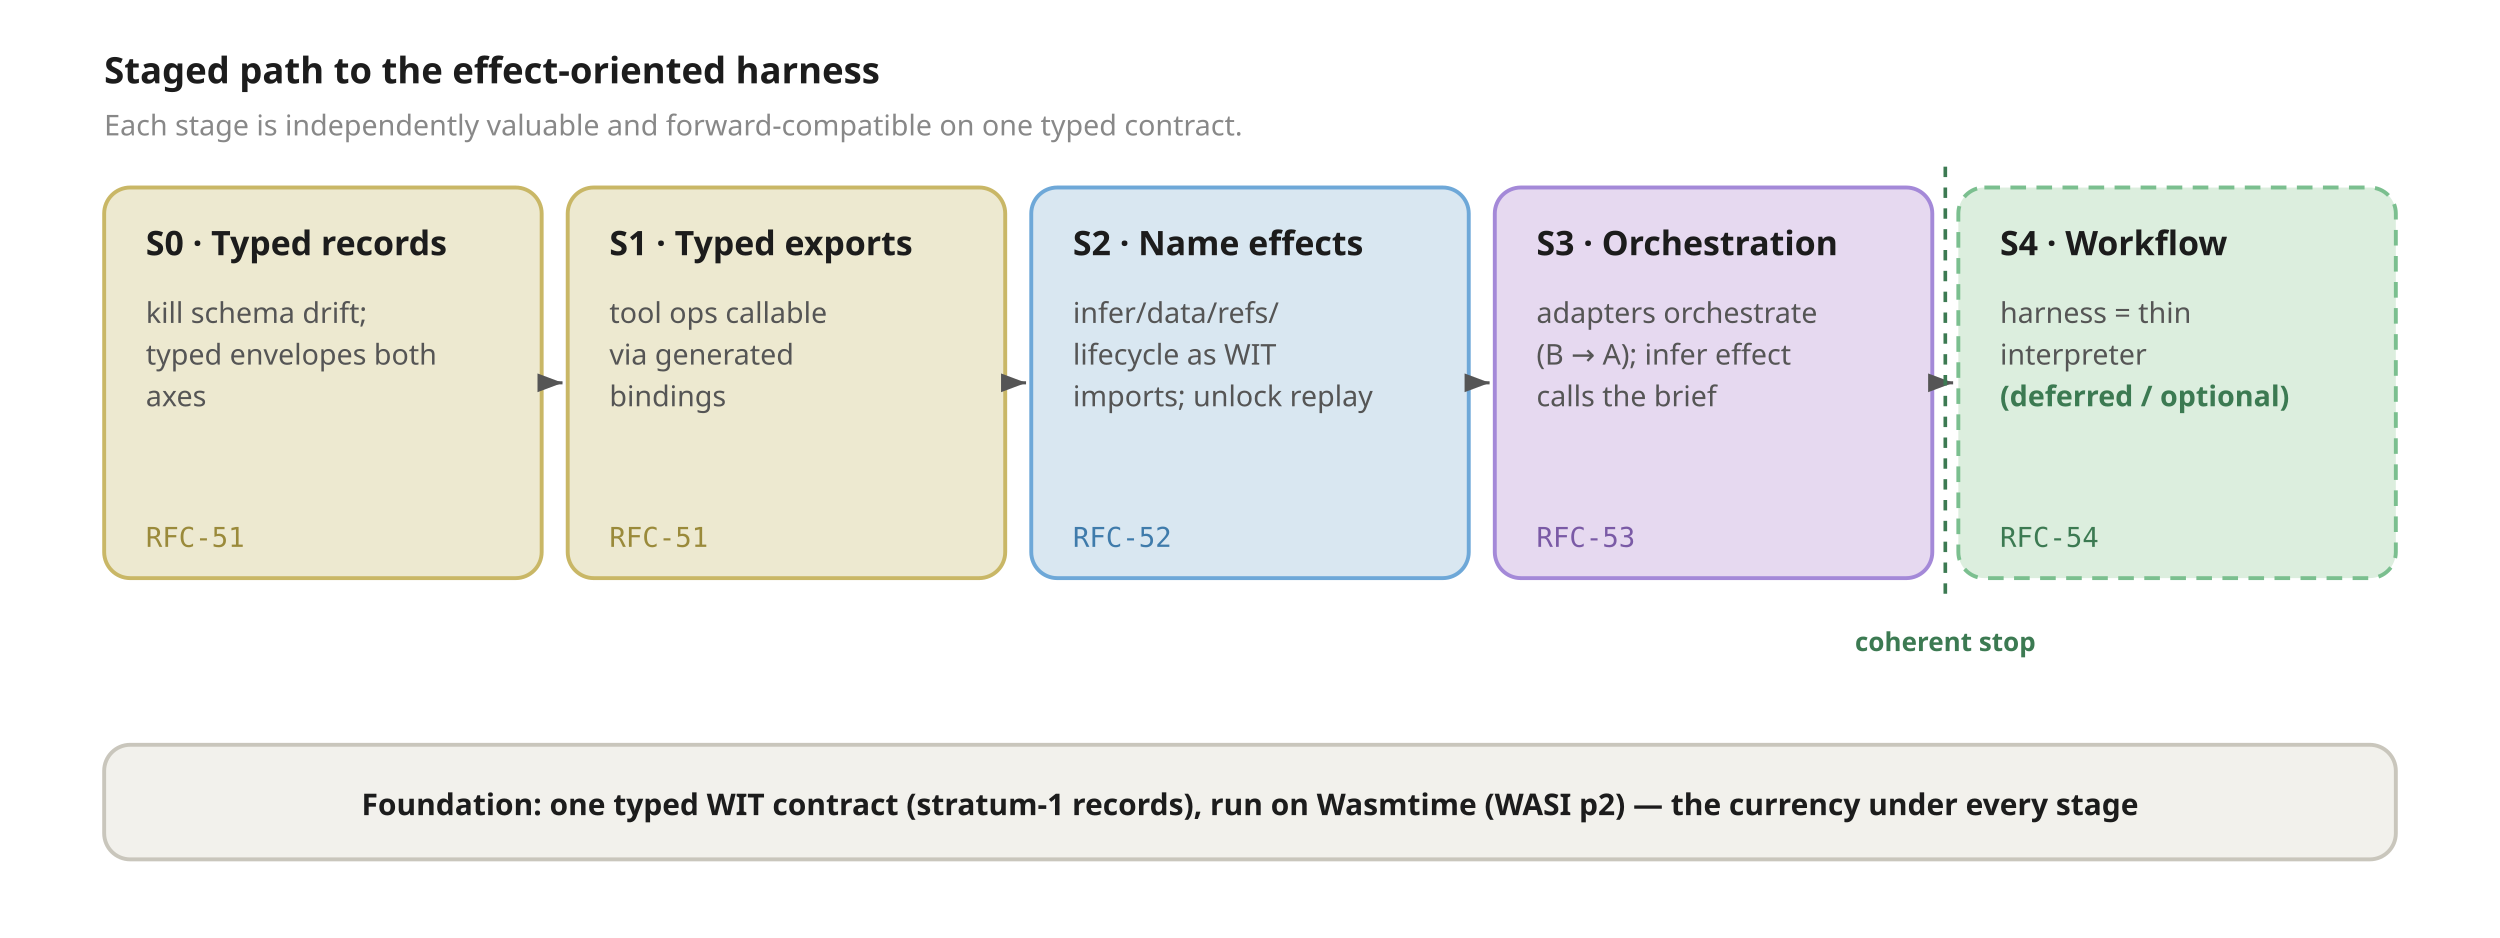
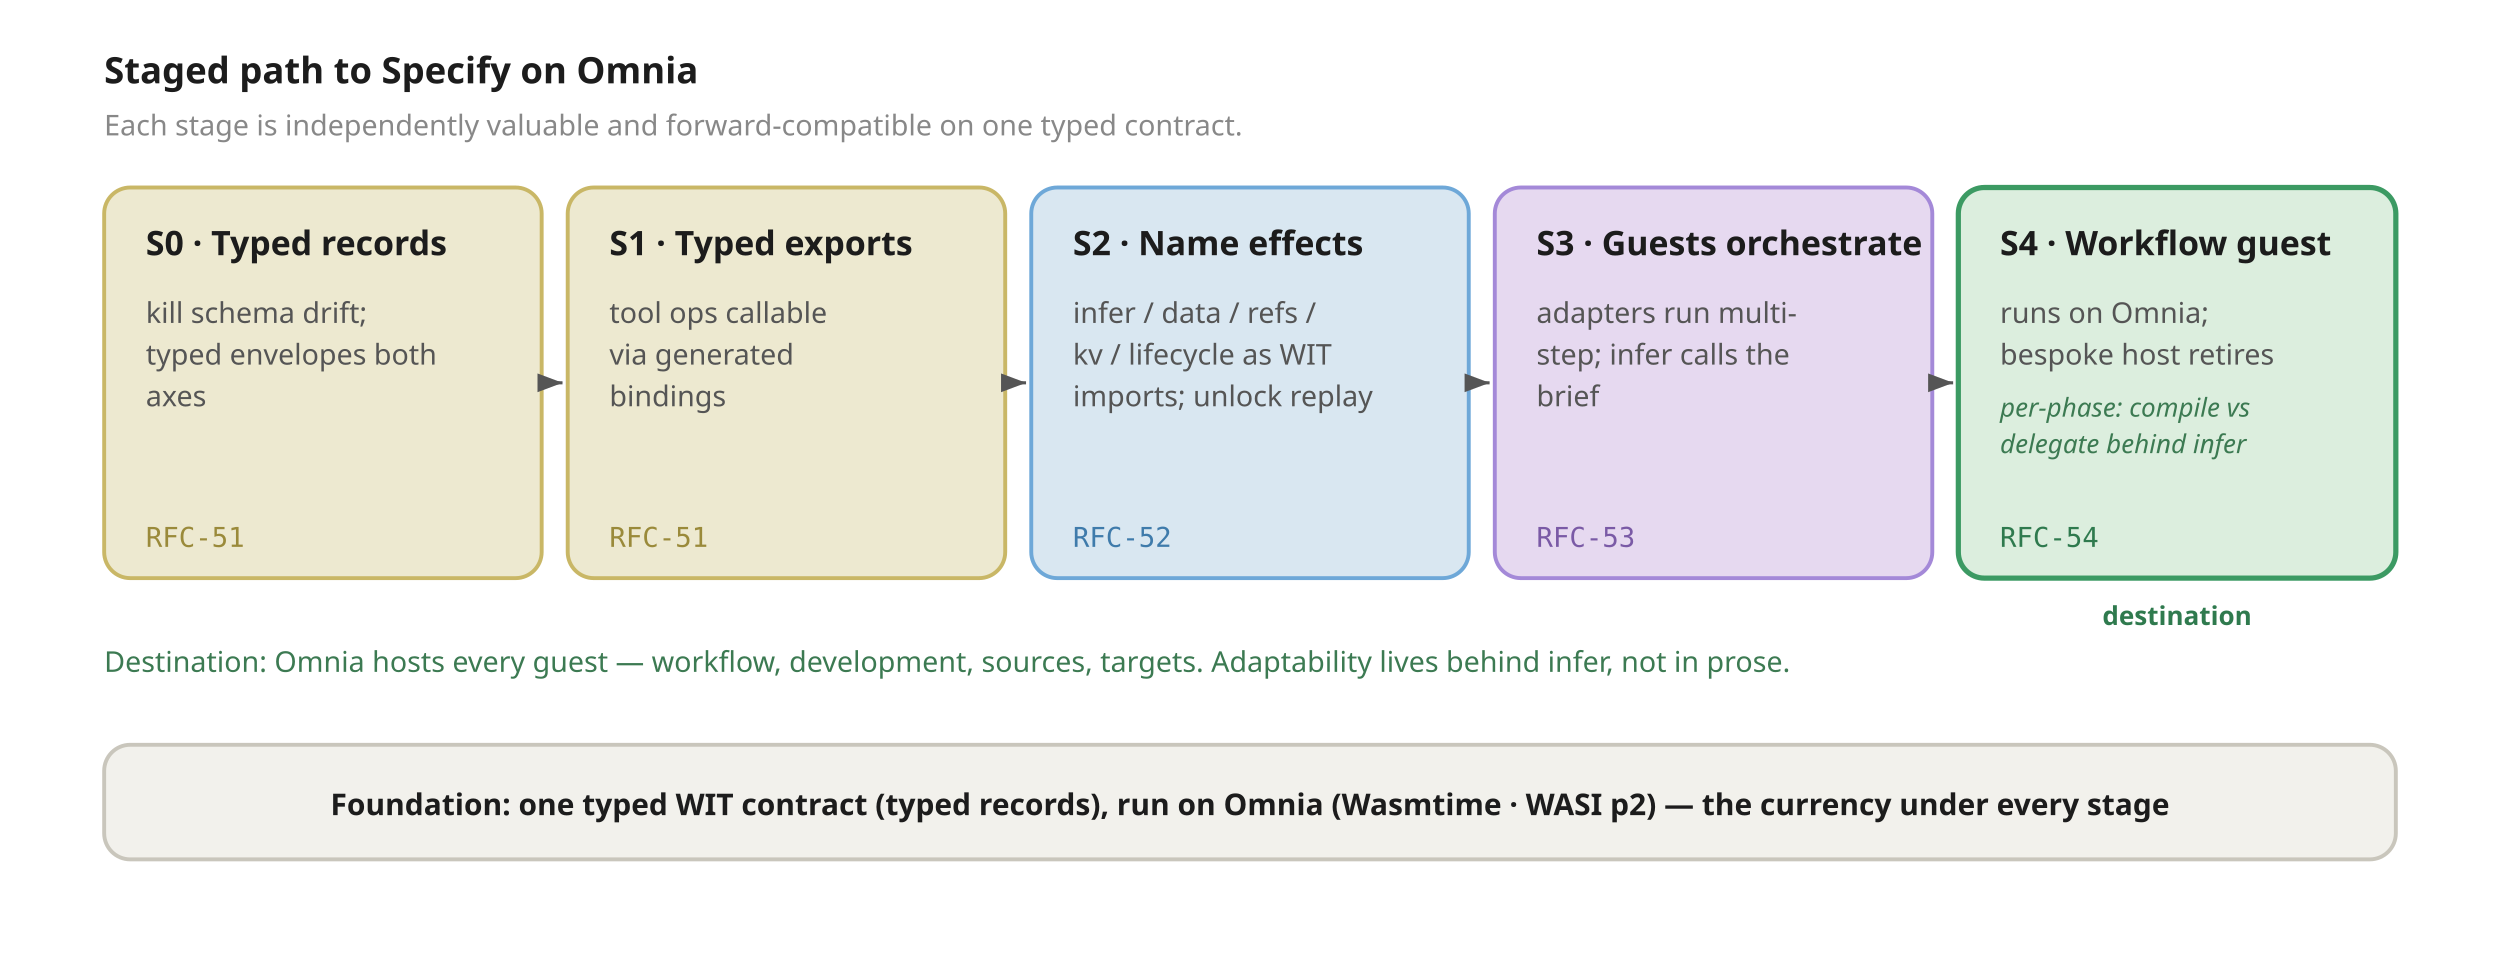
- <svg xmlns="http://www.w3.org/2000/svg" viewBox="0 0 960 360" role="img" aria-label="Staged path S0 through S4 toward the effect-oriented harness, each stage mapped to an RFC, with a coherent stopping point after S3">
+ <svg xmlns="http://www.w3.org/2000/svg" viewBox="0 0 960 372" role="img" aria-label="Staged path S0 through S4 toward Specify on Omnia, each stage mapped to an RFC and independently valuable on one typed contract; the destination is S4, where the workflow runs as a guest on Omnia and the bespoke host retires, with the per-phase compile-versus-delegate split kept behind the infer effect">
  <defs>
-     <marker id="arr" markerWidth="10" markerHeight="10" refX="8" refY="3" orient="auto">
+     <marker id="rm-arr" markerWidth="10" markerHeight="10" refX="8" refY="3" orient="auto">
      <path d="M0,0 L0,6 L8,3 z" fill="#555" />
    </marker>
  </defs>
-   <text x="40" y="32" font-family="ui-sans-serif, system-ui, sans-serif" font-size="14" font-weight="700" fill="#1c1c1c">Staged path to the effect-oriented harness</text>
+   <text x="40" y="32" font-family="ui-sans-serif, system-ui, sans-serif" font-size="14" font-weight="700" fill="#1c1c1c">Staged path to Specify on Omnia</text>
  <text x="40" y="52" font-family="ui-sans-serif, system-ui, sans-serif" font-size="11" fill="#888">Each stage is independently valuable and forward-compatible on one typed contract.</text>
  <rect x="40" y="72" width="168" height="150" rx="10" fill="#ede9d0" stroke="#c9b766" stroke-width="1.5" />
  <text x="56" y="98" font-family="ui-sans-serif, system-ui, sans-serif" font-size="13" font-weight="700" fill="#1c1c1c">S0 · Typed records</text>
  <text x="56" y="124" font-family="ui-sans-serif, system-ui, sans-serif" font-size="11" fill="#555">kill schema drift;</text>
  <text x="56" y="140" font-family="ui-sans-serif, system-ui, sans-serif" font-size="11" fill="#555">typed envelopes both</text>
  <text x="56" y="156" font-family="ui-sans-serif, system-ui, sans-serif" font-size="11" fill="#555">axes</text>
  <text x="56" y="210" font-family="ui-monospace, monospace" font-size="10.5" fill="#9a8a3a">RFC-51</text>
  <rect x="218" y="72" width="168" height="150" rx="10" fill="#ede9d0" stroke="#c9b766" stroke-width="1.5" />
  <text x="234" y="98" font-family="ui-sans-serif, system-ui, sans-serif" font-size="13" font-weight="700" fill="#1c1c1c">S1 · Typed exports</text>
  <text x="234" y="124" font-family="ui-sans-serif, system-ui, sans-serif" font-size="11" fill="#555">tool ops callable</text>
  <text x="234" y="140" font-family="ui-sans-serif, system-ui, sans-serif" font-size="11" fill="#555">via generated</text>
  <text x="234" y="156" font-family="ui-sans-serif, system-ui, sans-serif" font-size="11" fill="#555">bindings</text>
  <text x="234" y="210" font-family="ui-monospace, monospace" font-size="10.5" fill="#9a8a3a">RFC-51</text>
  <rect x="396" y="72" width="168" height="150" rx="10" fill="#d9e7f1" stroke="#6ea8d8" stroke-width="1.5" />
  <text x="412" y="98" font-family="ui-sans-serif, system-ui, sans-serif" font-size="13" font-weight="700" fill="#1c1c1c">S2 · Name effects</text>
-   <text x="412" y="124" font-family="ui-sans-serif, system-ui, sans-serif" font-size="11" fill="#555">infer/data/refs/</text>
-   <text x="412" y="140" font-family="ui-sans-serif, system-ui, sans-serif" font-size="11" fill="#555">lifecycle as WIT</text>
+   <text x="412" y="124" font-family="ui-sans-serif, system-ui, sans-serif" font-size="11" fill="#555">infer / data / refs /</text>
+   <text x="412" y="140" font-family="ui-sans-serif, system-ui, sans-serif" font-size="11" fill="#555">kv / lifecycle as WIT</text>
  <text x="412" y="156" font-family="ui-sans-serif, system-ui, sans-serif" font-size="11" fill="#555">imports; unlock replay</text>
  <text x="412" y="210" font-family="ui-monospace, monospace" font-size="10.5" fill="#3f7bab">RFC-52</text>
  <rect x="574" y="72" width="168" height="150" rx="10" fill="#e6d9f0" stroke="#a489d8" stroke-width="1.5" />
-   <text x="590" y="98" font-family="ui-sans-serif, system-ui, sans-serif" font-size="13" font-weight="700" fill="#1c1c1c">S3 · Orchestration</text>
-   <text x="590" y="124" font-family="ui-sans-serif, system-ui, sans-serif" font-size="11" fill="#555">adapters orchestrate</text>
-   <text x="590" y="140" font-family="ui-sans-serif, system-ui, sans-serif" font-size="11" fill="#555">(B → A); infer effect</text>
-   <text x="590" y="156" font-family="ui-sans-serif, system-ui, sans-serif" font-size="11" fill="#555">calls the brief</text>
+   <text x="590" y="98" font-family="ui-sans-serif, system-ui, sans-serif" font-size="13" font-weight="700" fill="#1c1c1c">S3 · Guests orchestrate</text>
+   <text x="590" y="124" font-family="ui-sans-serif, system-ui, sans-serif" font-size="11" fill="#555">adapters run multi-</text>
+   <text x="590" y="140" font-family="ui-sans-serif, system-ui, sans-serif" font-size="11" fill="#555">step; infer calls the</text>
+   <text x="590" y="156" font-family="ui-sans-serif, system-ui, sans-serif" font-size="11" fill="#555">brief</text>
  <text x="590" y="210" font-family="ui-monospace, monospace" font-size="10.5" fill="#7a5aa6">RFC-53</text>
-   <rect x="752" y="72" width="168" height="150" rx="10" fill="#dceede" stroke="#7bbf8f" stroke-width="1.5" stroke-dasharray="6 4" />
-   <text x="768" y="98" font-family="ui-sans-serif, system-ui, sans-serif" font-size="13" font-weight="700" fill="#1c1c1c">S4 · Workflow</text>
-   <text x="768" y="124" font-family="ui-sans-serif, system-ui, sans-serif" font-size="11" fill="#555">harness = thin</text>
-   <text x="768" y="140" font-family="ui-sans-serif, system-ui, sans-serif" font-size="11" fill="#555">interpreter</text>
-   <text x="768" y="156" font-family="ui-sans-serif, system-ui, sans-serif" font-size="11" font-weight="600" fill="#3c7a52">(deferred / optional)</text>
-   <text x="768" y="210" font-family="ui-monospace, monospace" font-size="10.5" fill="#3c7a52">RFC-54</text>
-   <path d="M208 147 L216 147" stroke="#555" stroke-width="1.2" fill="none" marker-end="url(#arr)" />
-   <path d="M386 147 L394 147" stroke="#555" stroke-width="1.2" fill="none" marker-end="url(#arr)" />
-   <path d="M564 147 L572 147" stroke="#555" stroke-width="1.2" fill="none" marker-end="url(#arr)" />
-   <path d="M742 147 L750 147" stroke="#555" stroke-width="1.2" fill="none" marker-end="url(#arr)" />
-   <line x1="747" y1="64" x2="747" y2="232" stroke="#3c7a52" stroke-width="1.4" stroke-dasharray="4 4" />
-   <text x="747" y="250" text-anchor="middle" font-family="ui-sans-serif, system-ui, sans-serif" font-size="10" font-weight="600" fill="#3c7a52">coherent stop</text>
+   <rect x="752" y="72" width="168" height="150" rx="10" fill="#dceede" stroke="#3c9a63" stroke-width="2" />
+   <text x="768" y="98" font-family="ui-sans-serif, system-ui, sans-serif" font-size="13" font-weight="700" fill="#1c1c1c">S4 · Workflow guest</text>
+   <text x="768" y="124" font-family="ui-sans-serif, system-ui, sans-serif" font-size="11" fill="#555">runs on Omnia;</text>
+   <text x="768" y="140" font-family="ui-sans-serif, system-ui, sans-serif" font-size="11" fill="#555">bespoke host retires</text>
+   <text x="768" y="160" font-family="ui-sans-serif, system-ui, sans-serif" font-size="10" font-style="italic" fill="#3c7a52">per-phase: compile vs</text>
+   <text x="768" y="174" font-family="ui-sans-serif, system-ui, sans-serif" font-size="10" font-style="italic" fill="#3c7a52">delegate behind infer</text>
+   <text x="768" y="210" font-family="ui-monospace, monospace" font-size="10.5" fill="#2f7a4e">RFC-54</text>
+   <path d="M208 147 L216 147" stroke="#555" stroke-width="1.2" fill="none" marker-end="url(#rm-arr)" />
+   <path d="M386 147 L394 147" stroke="#555" stroke-width="1.2" fill="none" marker-end="url(#rm-arr)" />
+   <path d="M564 147 L572 147" stroke="#555" stroke-width="1.2" fill="none" marker-end="url(#rm-arr)" />
+   <path d="M742 147 L750 147" stroke="#555" stroke-width="1.2" fill="none" marker-end="url(#rm-arr)" />
+   <text x="836" y="240" text-anchor="middle" font-family="ui-sans-serif, system-ui, sans-serif" font-size="10" font-weight="600" fill="#2f7a4e">destination</text>
+   <text x="40" y="258" font-family="ui-sans-serif, system-ui, sans-serif" font-size="11" fill="#3c7a52">Destination: Omnia hosts every guest — workflow, development, sources, targets. Adaptability lives behind infer, not in prose.</text>
  <rect x="40" y="286" width="880" height="44" rx="10" fill="#f2f1ec" stroke="#c9c6bc" stroke-width="1.5" />
-   <text x="480" y="313" text-anchor="middle" font-family="ui-sans-serif, system-ui, sans-serif" font-size="11.5" font-weight="600" fill="#1c1c1c">Foundation: one typed WIT contract (stratum-1 records), run on Wasmtime (WASI p2) — the currency under every stage</text>
+   <text x="480" y="313" text-anchor="middle" font-family="ui-sans-serif, system-ui, sans-serif" font-size="11.5" font-weight="600" fill="#1c1c1c">Foundation: one typed WIT contract (typed records), run on Omnia (Wasmtime · WASI p2) — the currency under every stage</text>
</svg>
